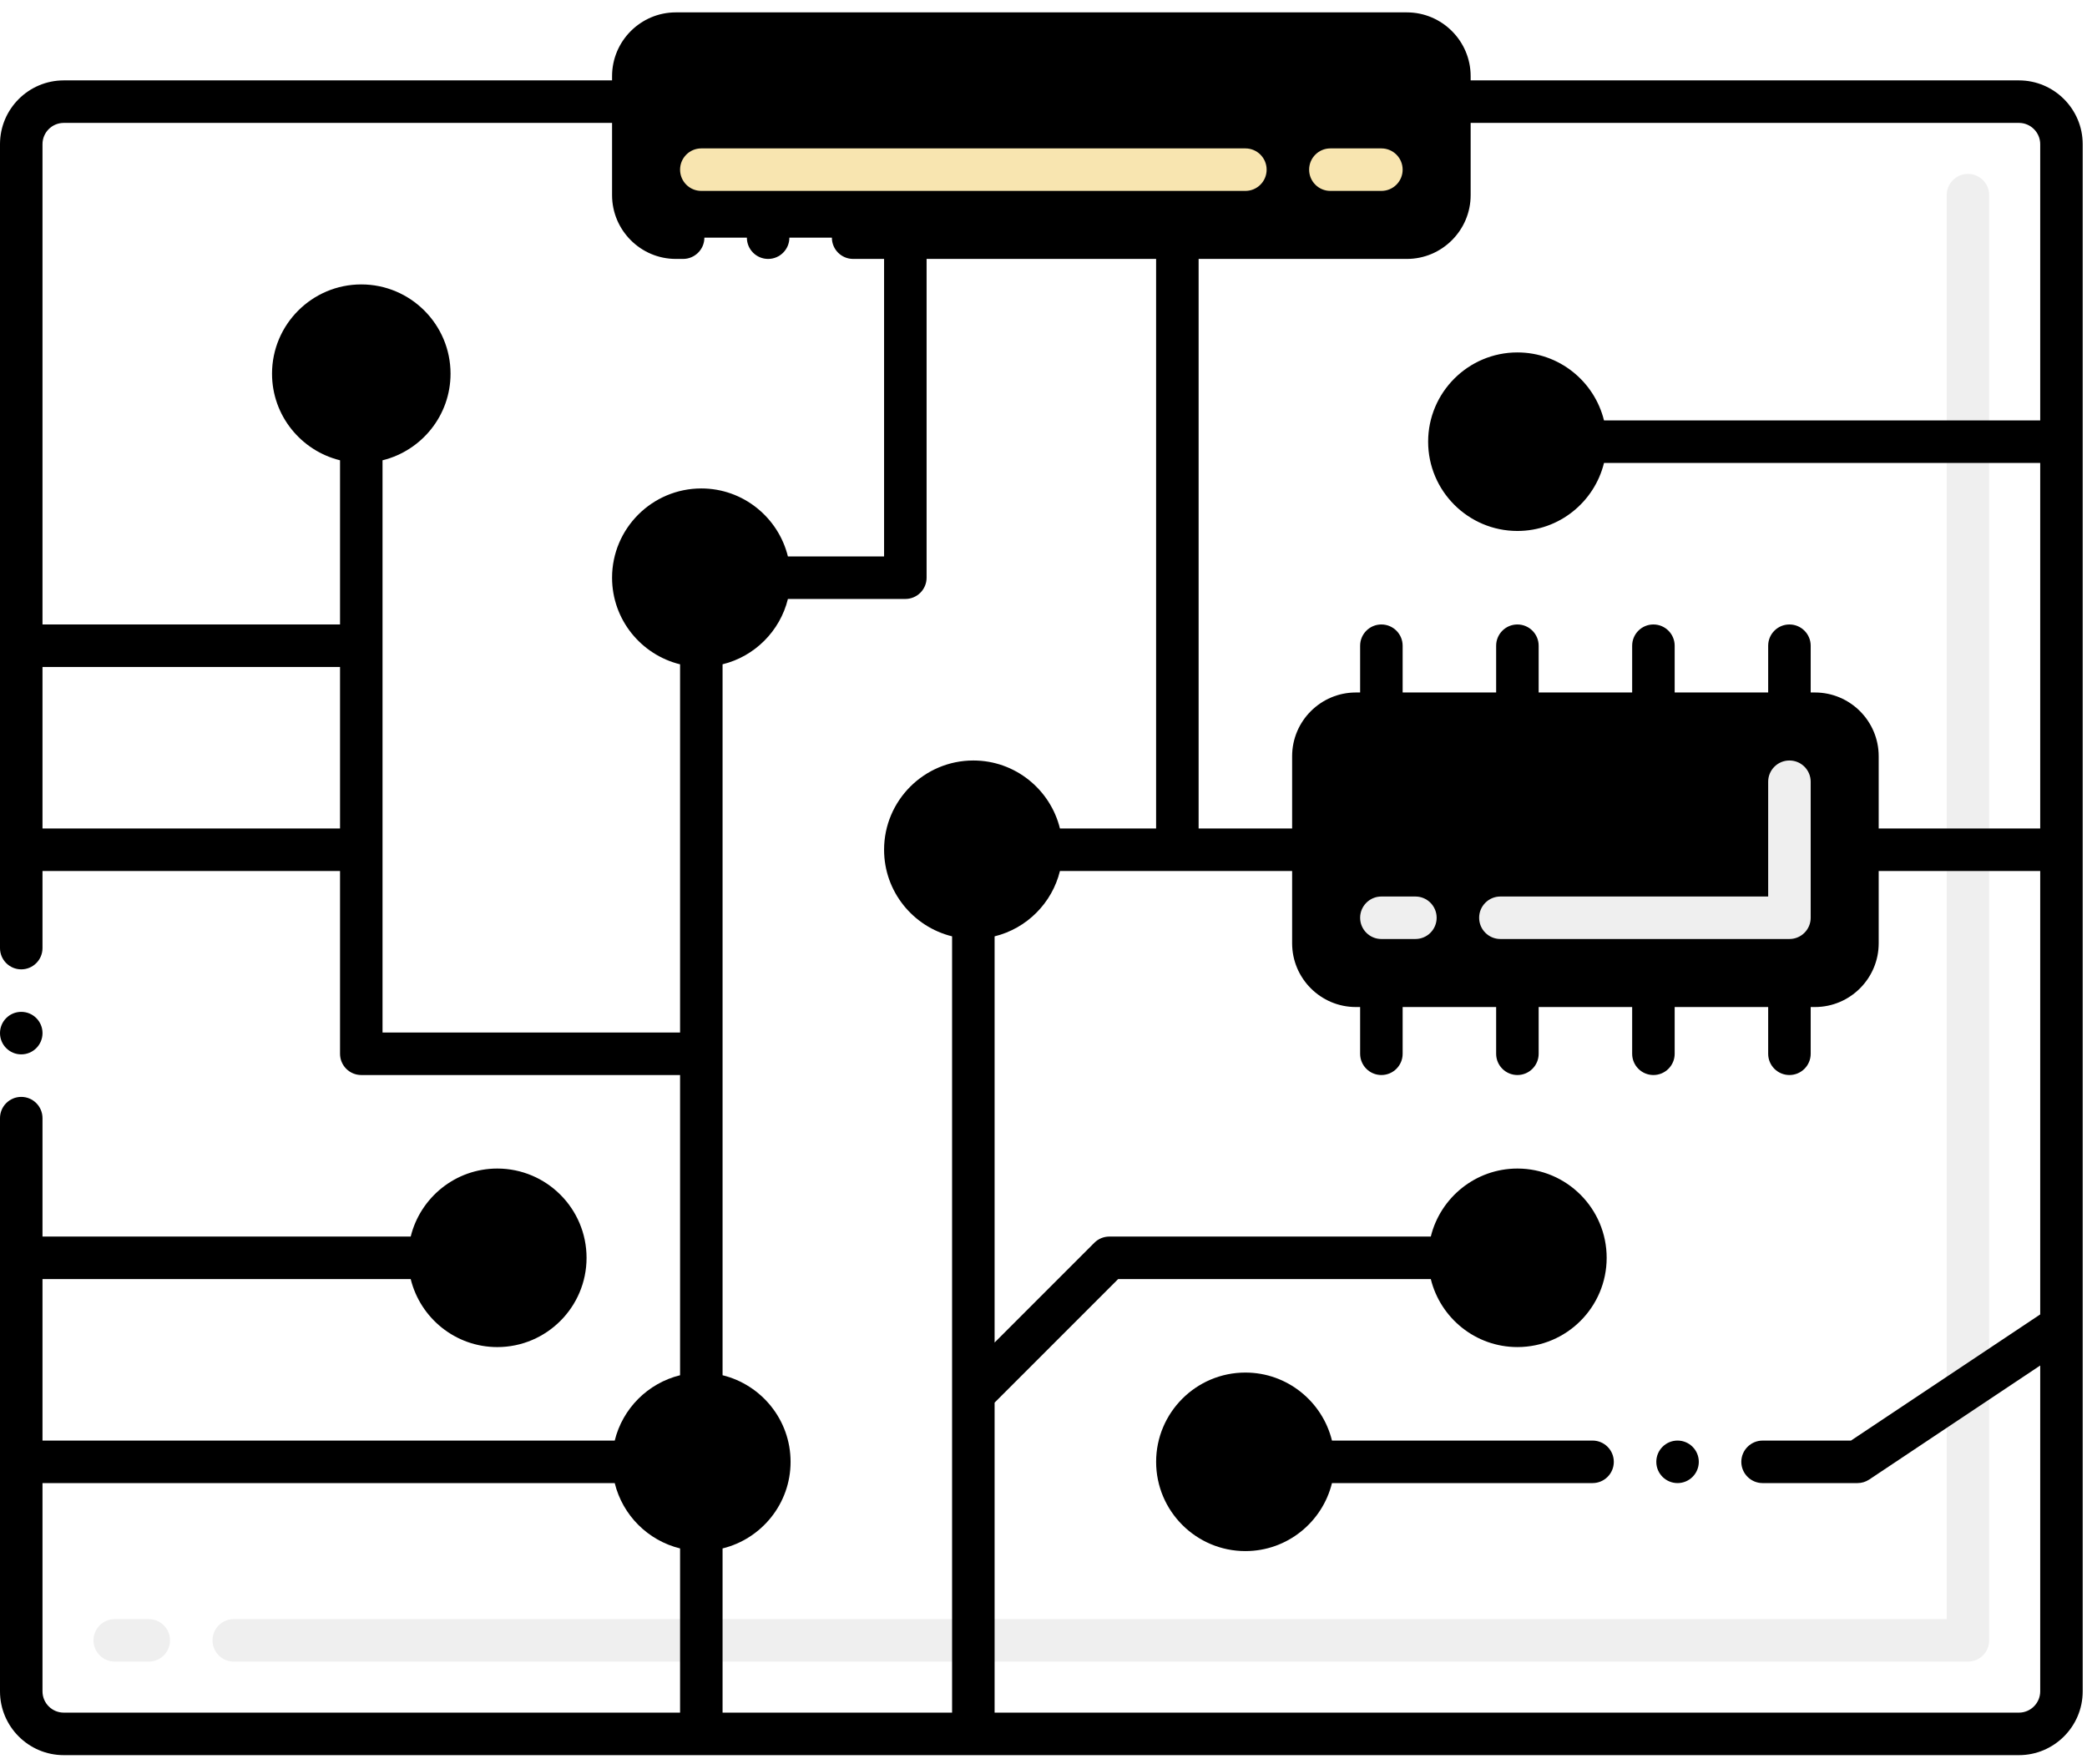
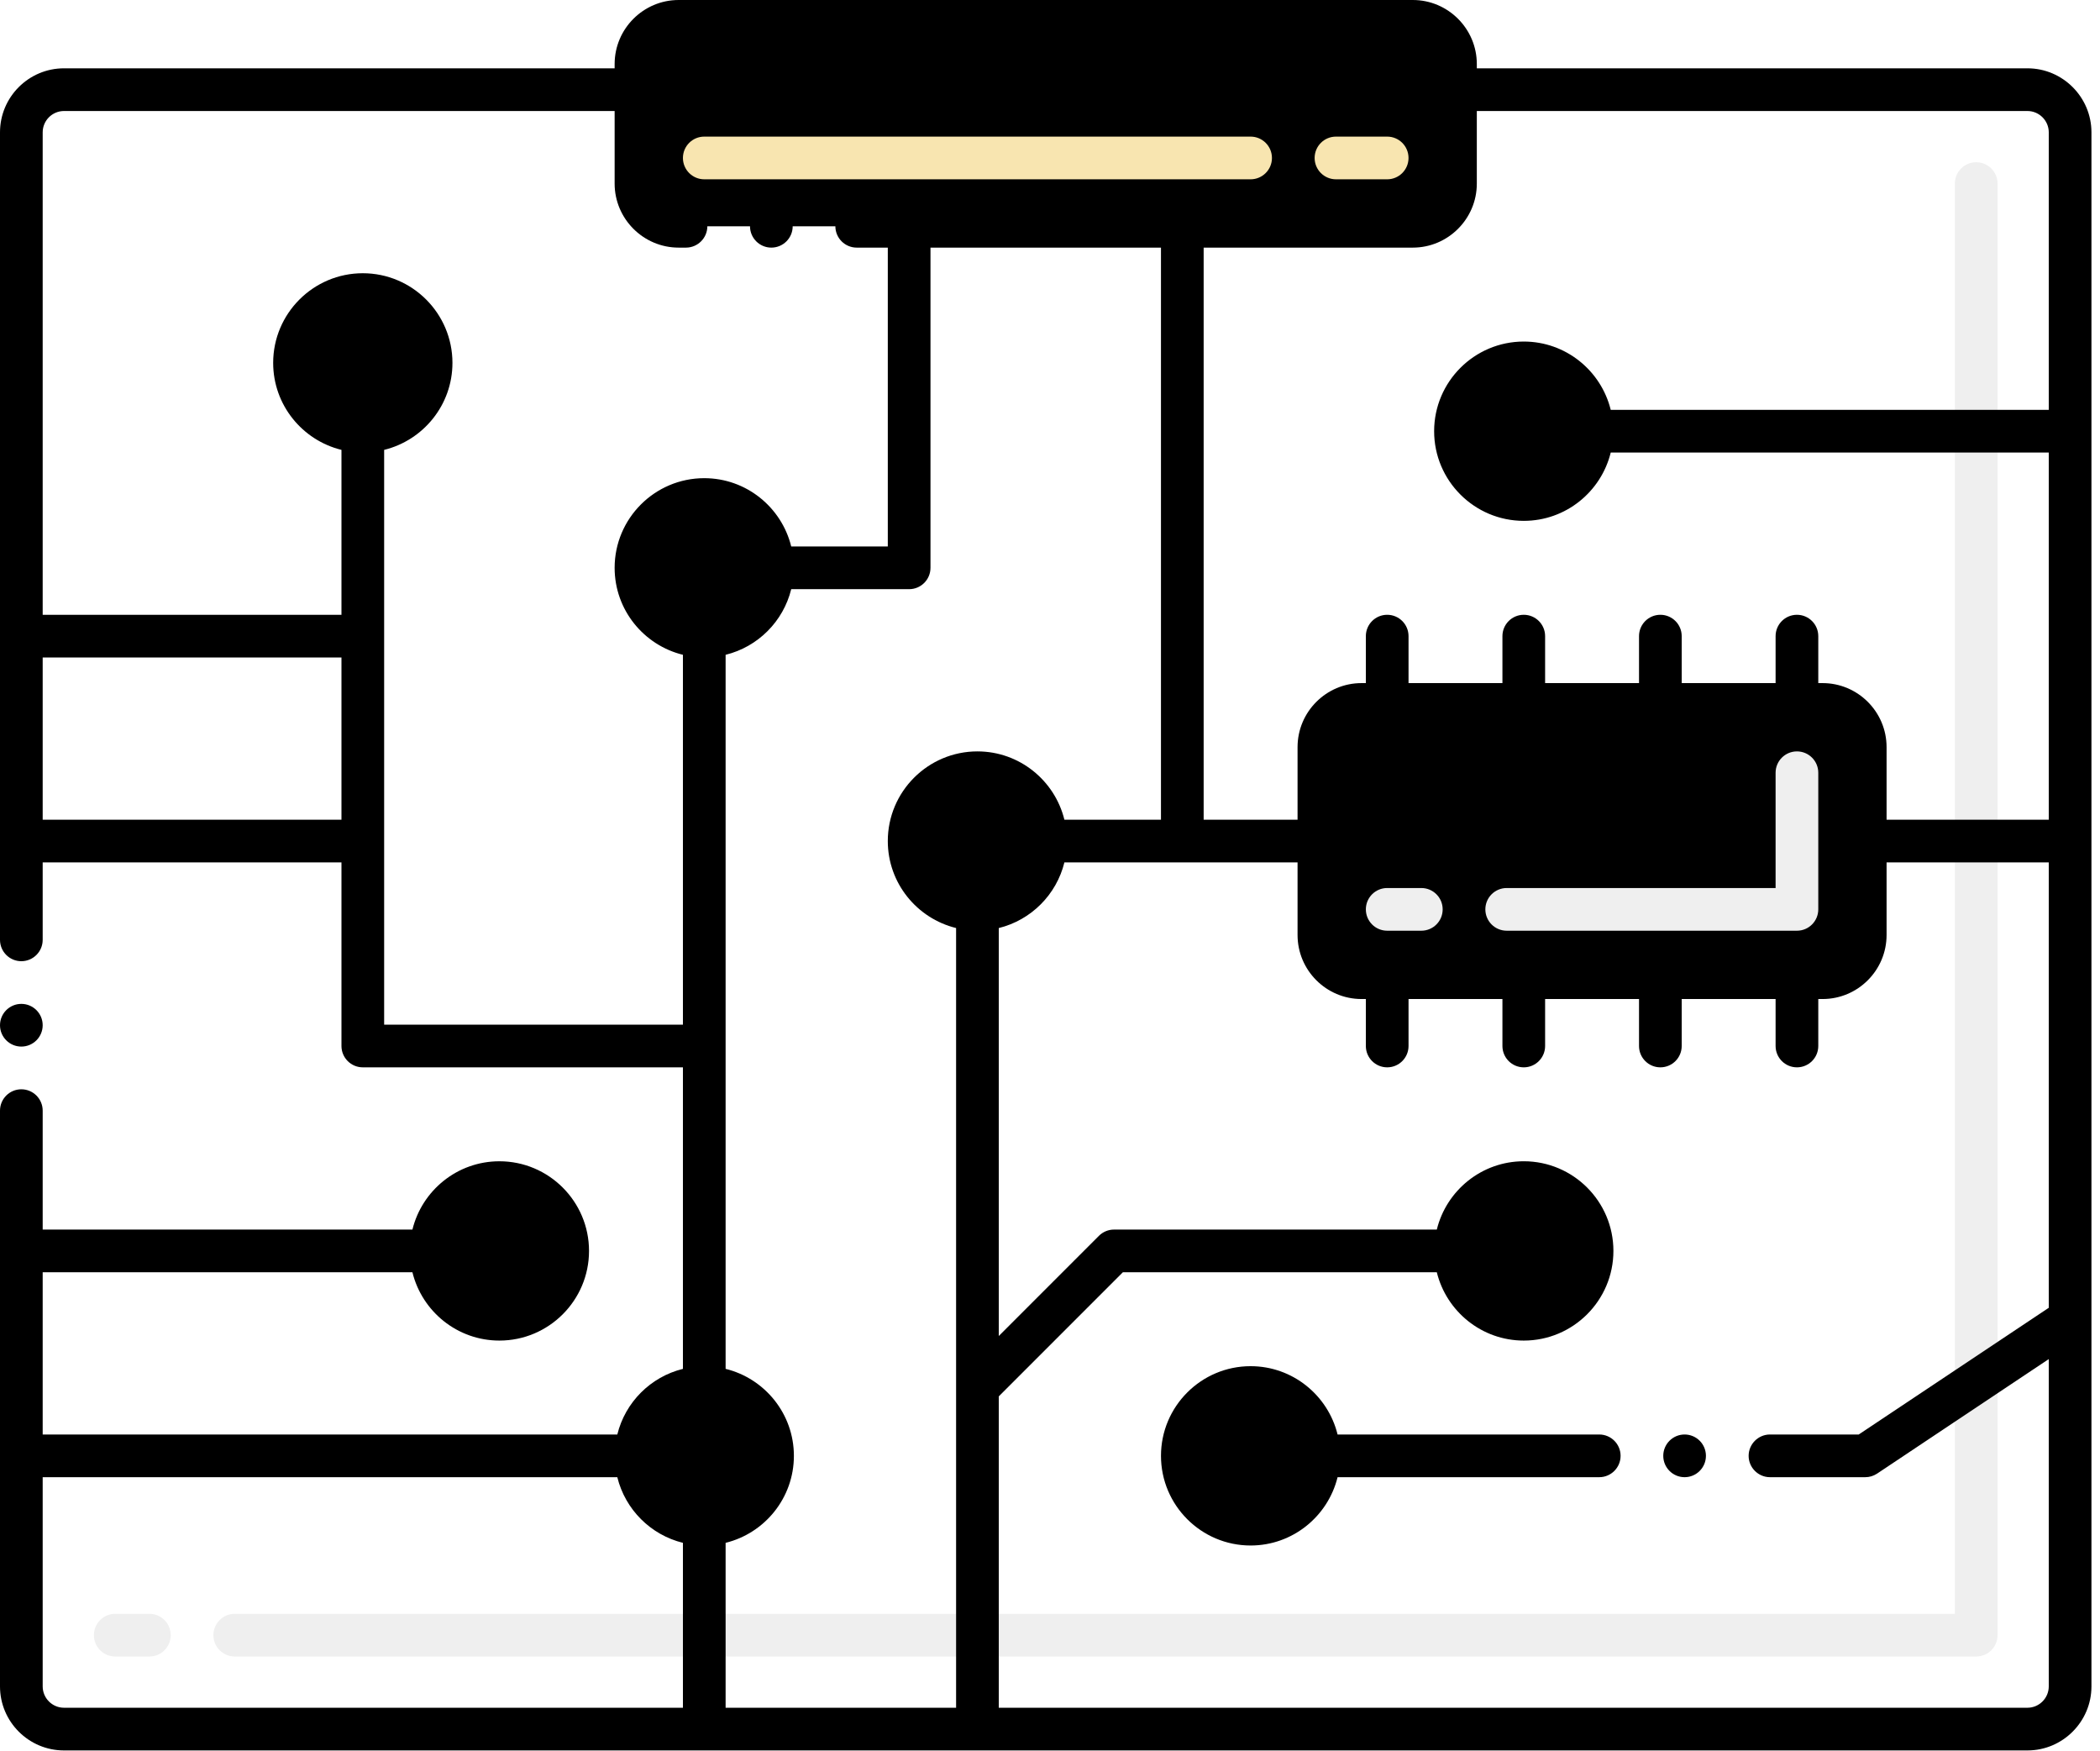
- <svg xmlns="http://www.w3.org/2000/svg" width="116" height="98" viewBox="0 0 116 98" fill="none">
-   <path d="M109.383 92.353H12.994C12.341 92.353 11.812 91.824 11.812 91.171C11.812 90.519 12.341 89.99 12.994 89.99H108.202V10.847C108.202 10.194 108.73 9.666 109.383 9.666C110.035 9.666 110.564 10.194 110.564 10.847V91.171C110.564 91.824 110.035 92.353 109.383 92.353ZM8.269 92.353H6.379C5.726 92.353 5.197 91.824 5.197 91.171C5.197 90.519 5.726 89.99 6.379 89.99H8.269C8.921 89.99 9.45 90.519 9.45 91.171C9.45 91.824 8.921 92.353 8.269 92.353Z" fill="#EFEFEF" />
-   <path d="M100.878 54.789H75.363C74.058 54.789 73.001 53.731 73.001 52.427V42.032C73.001 40.727 74.058 39.669 75.363 39.669H100.878C102.182 39.669 103.24 40.727 103.24 42.032V52.427C103.24 53.732 102.182 54.789 100.878 54.789Z" fill="black" />
-   <path d="M99.46 52.19H83.395C82.743 52.19 82.214 51.662 82.214 51.009C82.214 50.357 82.743 49.828 83.395 49.828H98.279V43.449C98.279 42.797 98.808 42.268 99.46 42.268C100.113 42.268 100.642 42.797 100.642 43.449V51.009C100.642 51.662 100.113 52.19 99.46 52.19ZM78.671 52.19H76.781C76.128 52.19 75.599 51.662 75.599 51.009C75.599 50.357 76.128 49.828 76.781 49.828H78.671C79.323 49.828 79.852 50.357 79.852 51.009C79.852 51.662 79.323 52.19 78.671 52.19Z" fill="#EFEFEF" />
-   <path d="M80.561 4.232V10.847C80.561 12.152 79.503 13.21 78.198 13.21H37.564C36.259 13.21 35.201 12.152 35.201 10.847V4.232C35.201 2.928 36.259 1.87 37.564 1.87H78.198C79.503 1.87 80.561 2.928 80.561 4.232Z" fill="black" />
-   <path d="M54.101 51.009C56.189 51.009 57.881 49.317 57.881 47.229C57.881 45.142 56.189 43.449 54.101 43.449C52.013 43.449 50.321 45.142 50.321 47.229C50.321 49.317 52.013 51.009 54.101 51.009Z" fill="black" />
-   <path d="M38.981 85.029C41.069 85.029 42.761 83.337 42.761 81.249C42.761 79.161 41.069 77.469 38.981 77.469C36.894 77.469 35.201 79.161 35.201 81.249C35.201 83.337 36.894 85.029 38.981 85.029Z" fill="black" />
-   <path d="M27.64 73.689C29.727 73.689 31.419 71.997 31.419 69.909C31.419 67.822 29.727 66.129 27.64 66.129C25.552 66.129 23.86 67.822 23.86 69.909C23.86 71.997 25.552 73.689 27.64 73.689Z" fill="black" />
-   <path d="M20.081 24.55C22.169 24.55 23.861 22.857 23.861 20.77C23.861 18.682 22.169 16.99 20.081 16.99C17.993 16.99 16.301 18.682 16.301 20.77C16.301 22.857 17.993 24.55 20.081 24.55Z" fill="black" />
-   <path d="M84.341 73.689C86.428 73.689 88.121 71.997 88.121 69.909C88.121 67.822 86.428 66.129 84.341 66.129C82.253 66.129 80.561 67.822 80.561 69.909C80.561 71.997 82.253 73.689 84.341 73.689Z" fill="black" />
-   <path d="M38.981 35.89C41.069 35.89 42.761 34.197 42.761 32.11C42.761 30.022 41.069 28.33 38.981 28.33C36.894 28.33 35.201 30.022 35.201 32.11C35.201 34.197 36.894 35.89 38.981 35.89Z" fill="black" />
-   <path d="M84.341 28.33C86.428 28.33 88.121 26.637 88.121 24.55C88.121 22.462 86.428 20.77 84.341 20.77C82.253 20.77 80.561 22.462 80.561 24.55C80.561 26.637 82.253 28.33 84.341 28.33Z" fill="black" />
-   <path d="M69.221 85.029C71.308 85.029 73.001 83.337 73.001 81.249C73.001 79.161 71.308 77.469 69.221 77.469C67.133 77.469 65.441 79.161 65.441 81.249C65.441 83.337 67.133 85.029 69.221 85.029Z" fill="black" />
-   <path d="M76.78 10.611H73.945C73.293 10.611 72.764 10.082 72.764 9.43C72.764 8.777 73.293 8.248 73.945 8.248H76.78C77.433 8.248 77.962 8.777 77.962 9.43C77.962 10.082 77.433 10.611 76.78 10.611ZM69.221 10.611H38.981C38.328 10.611 37.8 10.082 37.8 9.43C37.8 8.777 38.328 8.248 38.981 8.248H69.221C69.873 8.248 70.402 8.777 70.402 9.43C70.402 10.082 69.873 10.611 69.221 10.611Z" fill="#F8E5B0" />
-   <path d="M112.218 4.468H81.742V4.232C81.742 2.281 80.149 0.688 78.198 0.688H37.563C35.612 0.688 34.02 2.281 34.02 4.232V4.468H3.544C1.587 4.468 0 6.061 0 8.012V52.696C0 53.348 0.529 53.877 1.181 53.877C1.833 53.877 2.362 53.348 2.362 52.696V48.41H18.9V58.569C18.9 59.222 19.428 59.75 20.081 59.75H37.8V76.436C36.013 76.875 34.606 78.281 34.168 80.068H2.362V71.091H22.828C23.36 73.257 25.313 74.871 27.641 74.871C30.377 74.871 32.602 72.645 32.602 69.91C32.602 67.174 30.377 64.948 27.641 64.948C25.313 64.948 23.36 66.562 22.828 68.728H2.362V62.147C2.362 61.494 1.833 60.965 1.181 60.965C0.529 60.965 0 61.494 0 62.147V94.007C0 95.958 1.587 97.551 3.544 97.551H112.218C114.169 97.551 115.761 95.958 115.761 94.007V8.013C115.761 6.061 114.169 4.468 112.218 4.468ZM27.641 67.31C29.074 67.31 30.24 68.476 30.24 69.909C30.24 71.342 29.074 72.508 27.641 72.508C26.208 72.508 25.042 71.342 25.042 69.909C25.042 68.476 26.208 67.31 27.641 67.31ZM18.9 46.048H2.362V37.071H18.9V46.048ZM17.482 20.77C17.482 19.337 18.648 18.171 20.081 18.171C21.514 18.171 22.68 19.337 22.68 20.77C22.68 22.203 21.514 23.368 20.081 23.368C18.648 23.368 17.482 22.203 17.482 20.77ZM21.262 57.388V25.583C23.429 25.051 25.042 23.098 25.042 20.77C25.042 18.034 22.817 15.808 20.081 15.808C17.345 15.808 15.12 18.034 15.12 20.77C15.12 23.098 16.733 25.051 18.9 25.583V34.708H2.362V8.012C2.362 7.36 2.892 6.831 3.544 6.831H34.02V10.847C34.02 12.799 35.612 14.391 37.563 14.391H37.969C38.617 14.391 39.151 13.862 39.151 13.21C39.151 12.558 38.617 12.028 37.969 12.028H37.563C36.911 12.028 36.382 11.499 36.382 10.847V4.232C36.382 3.58 36.911 3.051 37.563 3.051H41.58V5.65C41.58 6.302 42.108 6.831 42.761 6.831C43.413 6.831 43.942 6.302 43.942 5.65V3.051H49.139V5.65C49.139 6.302 49.668 6.831 50.321 6.831C50.973 6.831 51.502 6.302 51.502 5.65V3.051H56.7V5.65C56.7 6.302 57.228 6.831 57.881 6.831C58.533 6.831 59.062 6.302 59.062 5.65V3.051H64.259V5.65C64.259 6.302 64.788 6.831 65.441 6.831C66.093 6.831 66.622 6.302 66.622 5.65V3.051H71.819V5.65C71.819 6.302 72.348 6.831 73.001 6.831C73.653 6.831 74.182 6.302 74.182 5.65V3.051H78.198C78.85 3.051 79.379 3.58 79.379 4.232V10.847C79.379 11.499 78.85 12.028 78.198 12.028H47.419C46.767 12.028 46.238 12.558 46.238 13.21C46.238 13.862 46.767 14.391 47.419 14.391H49.139V30.928H43.794C43.262 28.762 41.309 27.148 38.981 27.148C36.245 27.148 34.02 29.374 34.02 32.109C34.02 34.437 35.633 36.391 37.8 36.923V57.388H21.262ZM41.58 32.109C41.58 33.542 40.413 34.708 38.981 34.708C37.548 34.708 36.382 33.542 36.382 32.109C36.382 30.676 37.548 29.511 38.981 29.511C40.413 29.511 41.58 30.677 41.58 32.109ZM37.8 95.188H3.544C2.892 95.188 2.362 94.658 2.362 94.006V82.43H34.168C34.606 84.217 36.013 85.623 37.8 86.062V95.188ZM36.382 81.249C36.382 79.816 37.548 78.65 38.981 78.65C40.413 78.65 41.58 79.816 41.58 81.249C41.58 82.682 40.413 83.848 38.981 83.848C37.548 83.848 36.382 82.682 36.382 81.249ZM52.919 95.188H40.162V86.062C42.328 85.53 43.942 83.577 43.942 81.249C43.942 78.921 42.328 76.968 40.162 76.436V36.922C41.949 36.483 43.355 35.077 43.794 33.29H50.321C50.973 33.29 51.502 32.761 51.502 32.109V14.39H64.259V46.048H58.914C58.382 43.882 56.429 42.268 54.101 42.268C51.365 42.268 49.139 44.493 49.139 47.229C49.139 49.557 50.753 51.51 52.919 52.042V95.188ZM51.502 47.229C51.502 45.796 52.668 44.631 54.101 44.631C55.533 44.631 56.7 45.796 56.7 47.229C56.7 48.662 55.533 49.828 54.101 49.828C52.668 49.828 51.502 48.662 51.502 47.229ZM113.399 73.056L102.881 80.068H97.967C97.32 80.068 96.786 80.597 96.786 81.249C96.786 81.901 97.32 82.43 97.967 82.43H103.24C103.477 82.43 103.694 82.364 103.897 82.232L113.399 75.895V94.006C113.399 94.658 112.865 95.188 112.218 95.188H55.282V77.958L62.15 71.09H79.527C80.059 73.256 82.013 74.87 84.341 74.87C87.076 74.87 89.302 72.645 89.302 69.909C89.302 67.173 87.076 64.948 84.341 64.948C82.013 64.948 80.059 66.562 79.527 68.728H61.661C61.347 68.728 61.047 68.852 60.825 69.074L55.282 74.618V52.043C57.069 51.604 58.475 50.197 58.914 48.41H71.819V52.427C71.819 54.381 73.409 55.971 75.363 55.971H75.599V58.569C75.599 59.222 76.128 59.75 76.781 59.75C77.433 59.75 77.962 59.222 77.962 58.569V55.971H83.159V58.569C83.159 59.222 83.688 59.75 84.341 59.75C84.993 59.75 85.522 59.222 85.522 58.569V55.971H90.719V58.569C90.719 59.222 91.248 59.75 91.9 59.75C92.553 59.75 93.082 59.222 93.082 58.569V55.971H98.279V58.569C98.279 59.222 98.808 59.75 99.46 59.75C100.113 59.75 100.642 59.222 100.642 58.569V55.971H100.878C102.832 55.971 104.422 54.381 104.422 52.427V48.41H113.399V73.056ZM81.742 69.909C81.742 68.476 82.908 67.31 84.341 67.31C85.773 67.31 86.939 68.476 86.939 69.909C86.939 71.342 85.773 72.508 84.341 72.508C82.908 72.508 81.742 71.342 81.742 69.909ZM74.182 52.427V42.032C74.182 41.381 74.712 40.851 75.363 40.851H100.878C101.529 40.851 102.059 41.381 102.059 42.032V52.427C102.059 53.078 101.529 53.608 100.878 53.608H75.363C74.712 53.608 74.182 53.078 74.182 52.427ZM113.399 23.368H89.154C88.622 21.202 86.668 19.588 84.341 19.588C81.605 19.588 79.379 21.814 79.379 24.549C79.379 27.285 81.605 29.511 84.341 29.511C86.668 29.511 88.622 27.897 89.154 25.731H113.399V46.048H104.422V42.032C104.422 40.078 102.832 38.488 100.878 38.488H100.642V35.889C100.642 35.237 100.113 34.708 99.46 34.708C98.808 34.708 98.279 35.237 98.279 35.889V38.488H93.082V35.889C93.082 35.237 92.553 34.708 91.9 34.708C91.248 34.708 90.719 35.237 90.719 35.889V38.488H85.522V35.889C85.522 35.237 84.993 34.708 84.341 34.708C83.688 34.708 83.159 35.237 83.159 35.889V38.488H77.962V35.889C77.962 35.237 77.433 34.708 76.781 34.708C76.128 34.708 75.599 35.237 75.599 35.889V38.488H75.363C73.409 38.488 71.819 40.078 71.819 42.032V46.048H66.622V14.391H78.198C80.149 14.391 81.742 12.799 81.742 10.847V6.831H112.218C112.865 6.831 113.399 7.36 113.399 8.012V23.368ZM86.939 24.549C86.939 25.983 85.773 27.148 84.341 27.148C82.908 27.148 81.742 25.983 81.742 24.549C81.742 23.116 82.908 21.951 84.341 21.951C85.773 21.951 86.939 23.117 86.939 24.549Z" fill="black" />
-   <path d="M1.181 58.602C1.834 58.602 2.363 58.073 2.363 57.42C2.363 56.768 1.834 56.239 1.181 56.239C0.529 56.239 0 56.768 0 57.42C0 58.073 0.529 58.602 1.181 58.602Z" fill="black" />
-   <path d="M93.242 82.43C93.894 82.43 94.423 81.901 94.423 81.249C94.423 80.596 93.894 80.067 93.242 80.067C92.59 80.067 92.061 80.596 92.061 81.249C92.061 81.901 92.59 82.43 93.242 82.43Z" fill="black" />
-   <path d="M88.518 80.067H74.034C73.502 77.901 71.549 76.287 69.221 76.287C66.485 76.287 64.26 78.513 64.26 81.249C64.26 83.984 66.485 86.21 69.221 86.21C71.549 86.21 73.502 84.596 74.034 82.43H88.518C89.17 82.43 89.699 81.901 89.699 81.249C89.699 80.597 89.17 80.067 88.518 80.067ZM69.221 83.847C67.788 83.847 66.622 82.682 66.622 81.249C66.622 79.816 67.788 78.65 69.221 78.65C70.654 78.65 71.82 79.816 71.82 81.249C71.82 82.682 70.654 83.847 69.221 83.847Z" fill="black" />
-   <path d="M80.561 48.41H95.681C96.334 48.41 96.862 47.882 96.862 47.229C96.862 46.577 96.334 46.048 95.681 46.048H80.561C79.909 46.048 79.38 46.577 79.38 47.229C79.38 47.882 79.909 48.41 80.561 48.41Z" fill="black" />
-   <path d="M42.694 14.391C43.346 14.391 43.875 13.862 43.875 13.209C43.875 12.557 43.346 12.028 42.694 12.028C42.041 12.028 41.513 12.557 41.513 13.209C41.513 13.862 42.041 14.391 42.694 14.391Z" fill="black" />
+ <svg xmlns="http://www.w3.org/2000/svg" width="138" height="115" viewBox="0 0 138 115" fill="none">
+   <path d="M129.865 108.829H15.427C14.652 108.829 14.024 108.201 14.024 107.426C14.024 106.651 14.652 106.024 15.427 106.024H128.463V12.061C128.463 11.286 129.091 10.658 129.865 10.658C130.64 10.658 131.268 11.286 131.268 12.061V107.426C131.268 108.201 130.64 108.829 129.865 108.829ZM9.817 108.829H7.573C6.798 108.829 6.171 108.201 6.171 107.426C6.171 106.651 6.798 106.024 7.573 106.024H9.817C10.592 106.024 11.219 106.651 11.219 107.426C11.219 108.201 10.592 108.829 9.817 108.829Z" fill="#EFEFEF" />
+   <path d="M119.768 64.231H89.475C87.926 64.231 86.67 62.975 86.67 61.426V49.085C86.67 47.536 87.926 46.28 89.475 46.28H119.768C121.316 46.28 122.572 47.536 122.572 49.085V61.426C122.572 62.976 121.316 64.231 119.768 64.231Z" fill="black" />
+   <path d="M118.085 61.146H99.012C98.237 61.146 97.609 60.518 97.609 59.743C97.609 58.969 98.237 58.341 99.012 58.341H116.682V50.768C116.682 49.993 117.31 49.365 118.085 49.365C118.859 49.365 119.487 49.993 119.487 50.768V59.743C119.487 60.518 118.859 61.146 118.085 61.146ZM93.402 61.146H91.158C90.383 61.146 89.756 60.518 89.756 59.743C89.756 58.969 90.383 58.341 91.158 58.341H93.402C94.177 58.341 94.804 58.969 94.804 59.743C94.804 60.518 94.177 61.146 93.402 61.146Z" fill="#EFEFEF" />
+   <path d="M95.646 4.207V12.061C95.646 13.61 94.39 14.866 92.841 14.866H44.598C43.049 14.866 41.793 13.61 41.793 12.061V4.207C41.793 2.658 43.049 1.402 44.598 1.402H92.841C94.39 1.402 95.646 2.658 95.646 4.207Z" fill="black" />
+   <path d="M64.232 59.744C66.71 59.744 68.719 57.734 68.719 55.256C68.719 52.777 66.71 50.768 64.232 50.768C61.753 50.768 59.744 52.777 59.744 55.256C59.744 57.734 61.753 59.744 64.232 59.744Z" fill="black" />
+   <path d="M46.281 100.134C48.759 100.134 50.768 98.124 50.768 95.646C50.768 93.167 48.759 91.158 46.281 91.158C43.802 91.158 41.793 93.167 41.793 95.646C41.793 98.124 43.802 100.134 46.281 100.134Z" fill="black" />
+   <path d="M32.815 86.67C35.294 86.67 37.303 84.661 37.303 82.183C37.303 79.704 35.294 77.695 32.815 77.695C30.337 77.695 28.327 79.704 28.327 82.183C28.327 84.661 30.337 86.67 32.815 86.67Z" fill="black" />
+   <path d="M23.841 28.329C26.32 28.329 28.329 26.32 28.329 23.842C28.329 21.363 26.32 19.354 23.841 19.354C21.363 19.354 19.354 21.363 19.354 23.842C19.354 26.32 21.363 28.329 23.841 28.329Z" fill="black" />
+   <path d="M100.134 86.67C102.612 86.67 104.622 84.661 104.622 82.183C104.622 79.704 102.612 77.695 100.134 77.695C97.655 77.695 95.646 79.704 95.646 82.183C95.646 84.661 97.655 86.67 100.134 86.67Z" fill="black" />
+   <path d="M46.281 41.793C48.759 41.793 50.768 39.783 50.768 37.305C50.768 34.826 48.759 32.817 46.281 32.817C43.802 32.817 41.793 34.826 41.793 37.305C41.793 39.783 43.802 41.793 46.281 41.793Z" fill="black" />
+   <path d="M100.134 32.817C102.612 32.817 104.622 30.808 104.622 28.329C104.622 25.851 102.612 23.841 100.134 23.841C97.655 23.841 95.646 25.851 95.646 28.329C95.646 30.808 97.655 32.817 100.134 32.817Z" fill="black" />
+   <path d="M82.183 100.134C84.661 100.134 86.67 98.124 86.67 95.646C86.67 93.167 84.661 91.158 82.183 91.158C79.704 91.158 77.695 93.167 77.695 95.646C77.695 98.124 79.704 100.134 82.183 100.134Z" fill="black" />
+   <path d="M91.158 11.78H87.792C87.017 11.78 86.39 11.152 86.39 10.378C86.39 9.603 87.017 8.975 87.792 8.975H91.158C91.933 8.975 92.56 9.603 92.56 10.378C92.56 11.152 91.933 11.78 91.158 11.78ZM82.182 11.78H46.28C45.505 11.78 44.878 11.152 44.878 10.378C44.878 9.603 45.505 8.975 46.28 8.975H82.182C82.957 8.975 83.585 9.603 83.585 10.378C83.585 11.152 82.957 11.78 82.182 11.78Z" fill="#F8E5B0" />
+   <path d="M133.231 4.488H97.048V4.207C97.048 1.89 95.158 0 92.841 0H44.597C42.281 0 40.39 1.89 40.39 4.207V4.488H4.207C1.884 4.488 0 6.378 0 8.695V61.746C0 62.52 0.628 63.149 1.402 63.149C2.177 63.149 2.805 62.52 2.805 61.746V56.658H22.439V68.719C22.439 69.494 23.067 70.122 23.841 70.122H44.878V89.932C42.756 90.453 41.087 92.122 40.566 94.244H2.805V83.585H27.102C27.734 86.157 30.053 88.073 32.817 88.073C36.065 88.073 38.707 85.431 38.707 82.183C38.707 78.935 36.065 76.293 32.817 76.293C30.053 76.293 27.734 78.209 27.102 80.781H2.805V72.966C2.805 72.192 2.177 71.564 1.402 71.564C0.628 71.564 0 72.192 0 72.966V110.793C0 113.11 1.884 115 4.207 115H133.231C135.548 115 137.438 113.11 137.438 110.793V8.696C137.438 6.378 135.548 4.488 133.231 4.488ZM32.817 79.097C34.518 79.097 35.902 80.481 35.902 82.183C35.902 83.884 34.518 85.268 32.817 85.268C31.116 85.268 29.732 83.884 29.732 82.183C29.732 80.481 31.116 79.097 32.817 79.097ZM22.439 53.853H2.805V43.195H22.439V53.853ZM20.756 23.841C20.756 22.14 22.14 20.756 23.841 20.756C25.542 20.756 26.927 22.14 26.927 23.841C26.927 25.543 25.542 26.927 23.841 26.927C22.14 26.927 20.756 25.543 20.756 23.841ZM25.244 67.317V29.556C27.816 28.924 29.732 26.605 29.732 23.841C29.732 20.593 27.089 17.951 23.841 17.951C20.593 17.951 17.951 20.593 17.951 23.841C17.951 26.605 19.867 28.924 22.439 29.556V40.39H2.805V8.695C2.805 7.921 3.433 7.293 4.207 7.293H40.39V12.061C40.39 14.378 42.281 16.268 44.597 16.268H45.079C45.848 16.268 46.482 15.64 46.482 14.866C46.482 14.092 45.848 13.463 45.079 13.463H44.597C43.823 13.463 43.195 12.835 43.195 12.061V4.207C43.195 3.433 43.823 2.805 44.597 2.805H49.366V5.89C49.366 6.665 49.993 7.293 50.768 7.293C51.543 7.293 52.17 6.665 52.17 5.89V2.805H58.341V5.89C58.341 6.665 58.969 7.293 59.744 7.293C60.518 7.293 61.146 6.665 61.146 5.89V2.805H67.317V5.89C67.317 6.665 67.945 7.293 68.719 7.293C69.494 7.293 70.122 6.665 70.122 5.89V2.805H76.292V5.89C76.292 6.665 76.92 7.293 77.695 7.293C78.469 7.293 79.097 6.665 79.097 5.89V2.805H85.268V5.89C85.268 6.665 85.896 7.293 86.67 7.293C87.445 7.293 88.073 6.665 88.073 5.89V2.805H92.841C93.615 2.805 94.243 3.433 94.243 4.207V12.061C94.243 12.835 93.615 13.463 92.841 13.463H56.299C55.525 13.463 54.896 14.092 54.896 14.866C54.896 15.64 55.525 16.268 56.299 16.268H58.341V35.902H51.995C51.363 33.331 49.044 31.415 46.28 31.415C43.032 31.415 40.39 34.057 40.39 37.305C40.39 40.069 42.306 42.388 44.878 43.019V67.317H25.244ZM49.366 37.305C49.366 39.006 47.981 40.39 46.28 40.39C44.579 40.39 43.195 39.006 43.195 37.305C43.195 35.603 44.579 34.219 46.28 34.219C47.981 34.219 49.366 35.604 49.366 37.305ZM44.878 112.195H4.207C3.433 112.195 2.805 111.566 2.805 110.792V97.048H40.566C41.087 99.17 42.756 100.839 44.878 101.361V112.195ZM43.195 95.646C43.195 93.944 44.579 92.561 46.28 92.561C47.981 92.561 49.366 93.944 49.366 95.646C49.366 97.347 47.981 98.731 46.28 98.731C44.579 98.731 43.195 97.347 43.195 95.646ZM62.829 112.195H47.683V101.361C50.255 100.729 52.17 98.41 52.17 95.646C52.17 92.882 50.255 90.563 47.683 89.931V43.019C49.804 42.498 51.474 40.828 51.995 38.707H59.744C60.518 38.707 61.146 38.079 61.146 37.304V16.268H76.292V53.853H69.946C69.314 51.281 66.995 49.365 64.231 49.365C60.983 49.365 58.341 52.007 58.341 55.255C58.341 58.019 60.257 60.338 62.829 60.97V112.195ZM61.146 55.256C61.146 53.554 62.531 52.17 64.231 52.17C65.932 52.17 67.317 53.554 67.317 55.256C67.317 56.957 65.932 58.341 64.231 58.341C62.531 58.341 61.146 56.957 61.146 55.256ZM134.633 85.919L122.146 94.243H116.312C115.544 94.243 114.91 94.872 114.91 95.646C114.91 96.42 115.544 97.048 116.312 97.048H122.573C122.853 97.048 123.111 96.97 123.352 96.813L134.633 89.289V110.792C134.633 111.566 134 112.195 133.231 112.195H65.634V91.739L73.788 83.585H94.419C95.051 86.156 97.37 88.073 100.134 88.073C103.382 88.073 106.024 85.431 106.024 82.183C106.024 78.934 103.382 76.292 100.134 76.292C97.37 76.292 95.051 78.209 94.419 80.78H73.207C72.835 80.78 72.478 80.928 72.215 81.191L65.634 87.773V60.971C67.755 60.449 69.425 58.78 69.946 56.658H85.268V61.426C85.268 63.747 87.155 65.634 89.475 65.634H89.756V68.719C89.756 69.494 90.383 70.122 91.158 70.122C91.933 70.122 92.561 69.494 92.561 68.719V65.634H98.731V68.719C98.731 69.494 99.359 70.122 100.134 70.122C100.908 70.122 101.536 69.494 101.536 68.719V65.634H107.707V68.719C107.707 69.494 108.335 70.122 109.109 70.122C109.884 70.122 110.512 69.494 110.512 68.719V65.634H116.682V68.719C116.682 69.494 117.31 70.122 118.085 70.122C118.859 70.122 119.487 69.494 119.487 68.719V65.634H119.768C122.088 65.634 123.975 63.747 123.975 61.426V56.658H134.633V85.919ZM97.048 82.183C97.048 80.481 98.433 79.097 100.134 79.097C101.835 79.097 103.219 80.481 103.219 82.183C103.219 83.884 101.835 85.268 100.134 85.268C98.433 85.268 97.048 83.884 97.048 82.183ZM88.073 61.426V49.085C88.073 48.312 88.702 47.683 89.475 47.683H119.768C120.541 47.683 121.17 48.312 121.17 49.085V61.426C121.17 62.2 120.541 62.829 119.768 62.829H89.475C88.702 62.829 88.073 62.2 88.073 61.426ZM134.633 26.927H105.848C105.217 24.355 102.898 22.439 100.134 22.439C96.886 22.439 94.243 25.081 94.243 28.329C94.243 31.577 96.886 34.219 100.134 34.219C102.898 34.219 105.217 32.303 105.848 29.732H134.633V53.853H123.975V49.085C123.975 46.765 122.088 44.878 119.768 44.878H119.487V41.792C119.487 41.018 118.859 40.39 118.085 40.39C117.31 40.39 116.682 41.018 116.682 41.792V44.878H110.512V41.792C110.512 41.018 109.884 40.39 109.109 40.39C108.335 40.39 107.707 41.018 107.707 41.792V44.878H101.536V41.792C101.536 41.018 100.908 40.39 100.134 40.39C99.359 40.39 98.731 41.018 98.731 41.792V44.878H92.561V41.792C92.561 41.018 91.933 40.39 91.158 40.39C90.383 40.39 89.756 41.018 89.756 41.792V44.878H89.475C87.155 44.878 85.268 46.765 85.268 49.085V53.853H79.097V16.268H92.841C95.158 16.268 97.048 14.378 97.048 12.061V7.293H133.231C134 7.293 134.633 7.921 134.633 8.695V26.927ZM103.219 28.329C103.219 30.031 101.835 31.415 100.134 31.415C98.433 31.415 97.048 30.031 97.048 28.329C97.048 26.628 98.433 25.244 100.134 25.244C101.835 25.244 103.219 26.628 103.219 28.329Z" fill="black" />
+   <path d="M1.403 68.758C2.177 68.758 2.805 68.13 2.805 67.355C2.805 66.581 2.177 65.953 1.403 65.953C0.628 65.953 0 66.581 0 67.355C0 68.13 0.628 68.758 1.403 68.758Z" fill="black" />
+   <path d="M110.702 97.048C111.477 97.048 112.104 96.42 112.104 95.645C112.104 94.871 111.477 94.243 110.702 94.243C109.928 94.243 109.3 94.871 109.3 95.645C109.3 96.42 109.928 97.048 110.702 97.048Z" fill="black" />
+   <path d="M105.093 94.243H87.898C87.266 91.671 84.947 89.755 82.183 89.755C78.935 89.755 76.293 92.397 76.293 95.645C76.293 98.893 78.935 101.536 82.183 101.536C84.947 101.536 87.266 99.619 87.898 97.048H105.093C105.867 97.048 106.496 96.419 106.496 95.645C106.496 94.871 105.867 94.243 105.093 94.243ZM82.183 98.731C80.482 98.731 79.098 97.347 79.098 95.645C79.098 93.944 80.482 92.56 82.183 92.56C83.884 92.56 85.268 93.944 85.268 95.645C85.268 97.347 83.884 98.731 82.183 98.731Z" fill="black" />
+   <path d="M95.647 56.658H113.598C114.373 56.658 115 56.03 115 55.256C115 54.481 114.373 53.853 113.598 53.853H95.647C94.872 53.853 94.244 54.481 94.244 55.256C94.244 56.03 94.872 56.658 95.647 56.658Z" fill="black" />
+   <path d="M50.688 16.268C51.463 16.268 52.091 15.64 52.091 14.866C52.091 14.091 51.463 13.463 50.688 13.463C49.914 13.463 49.286 14.091 49.286 14.866C49.286 15.64 49.914 16.268 50.688 16.268Z" fill="black" />
</svg>
